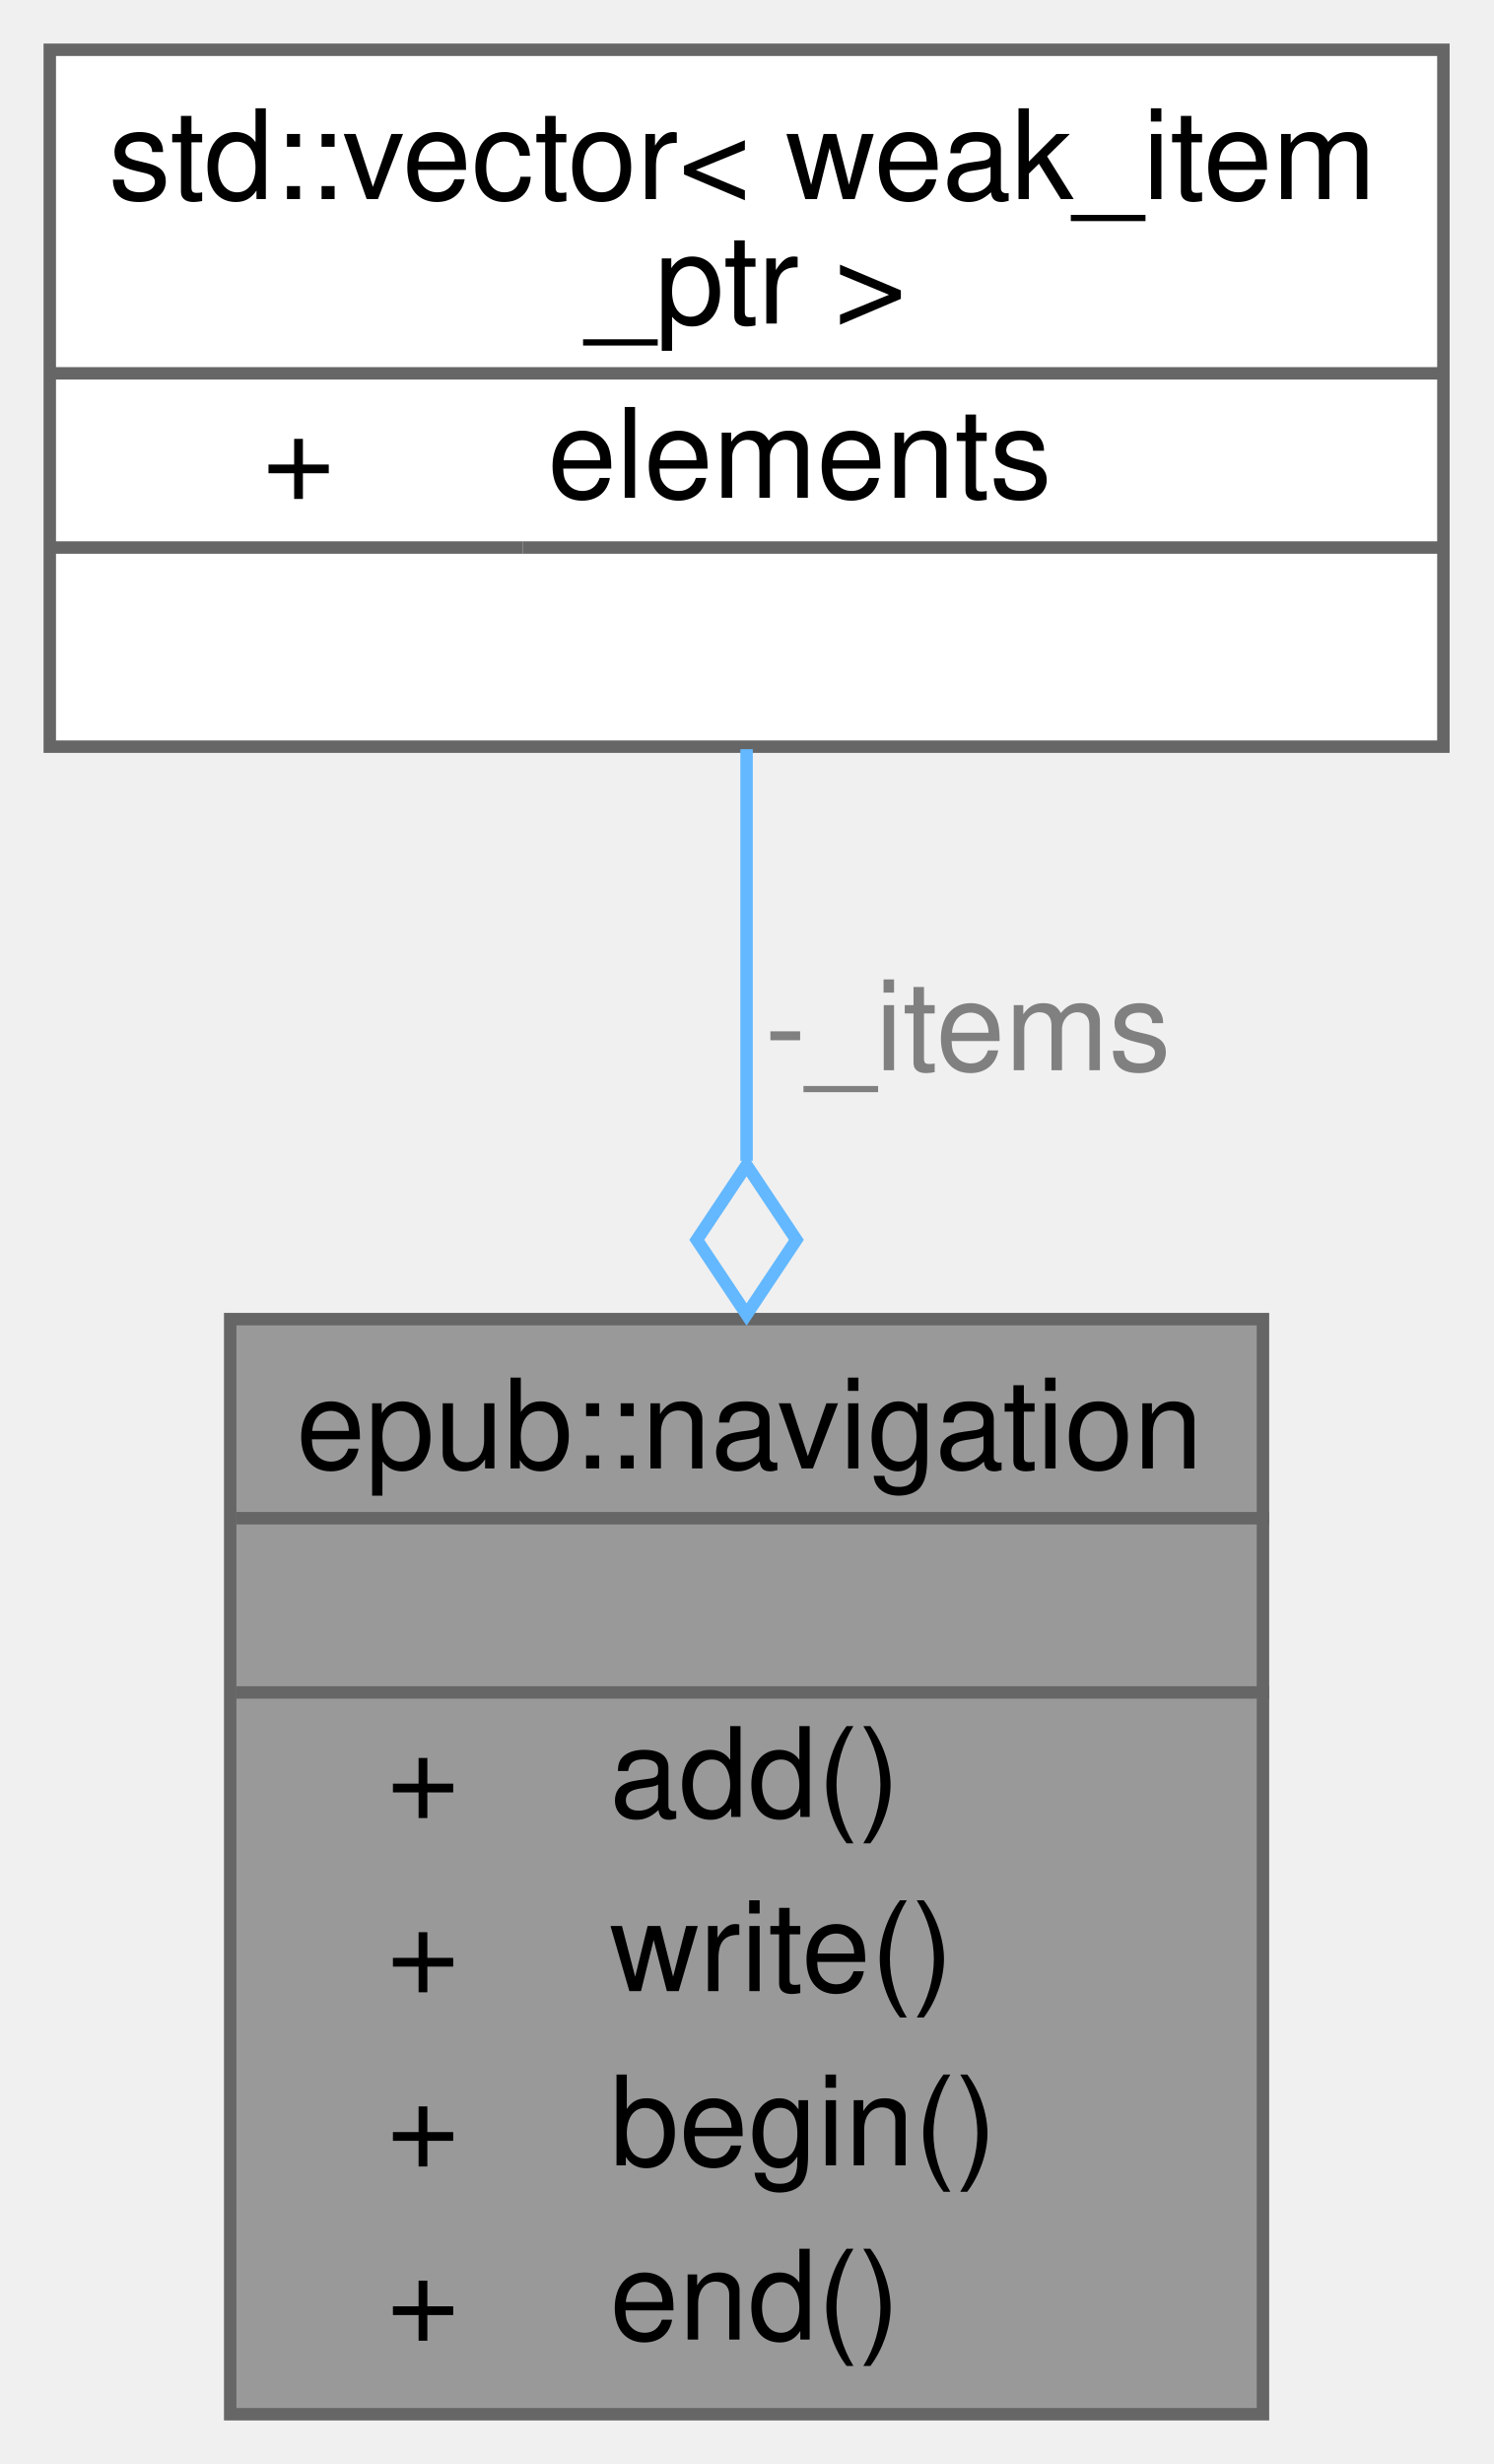
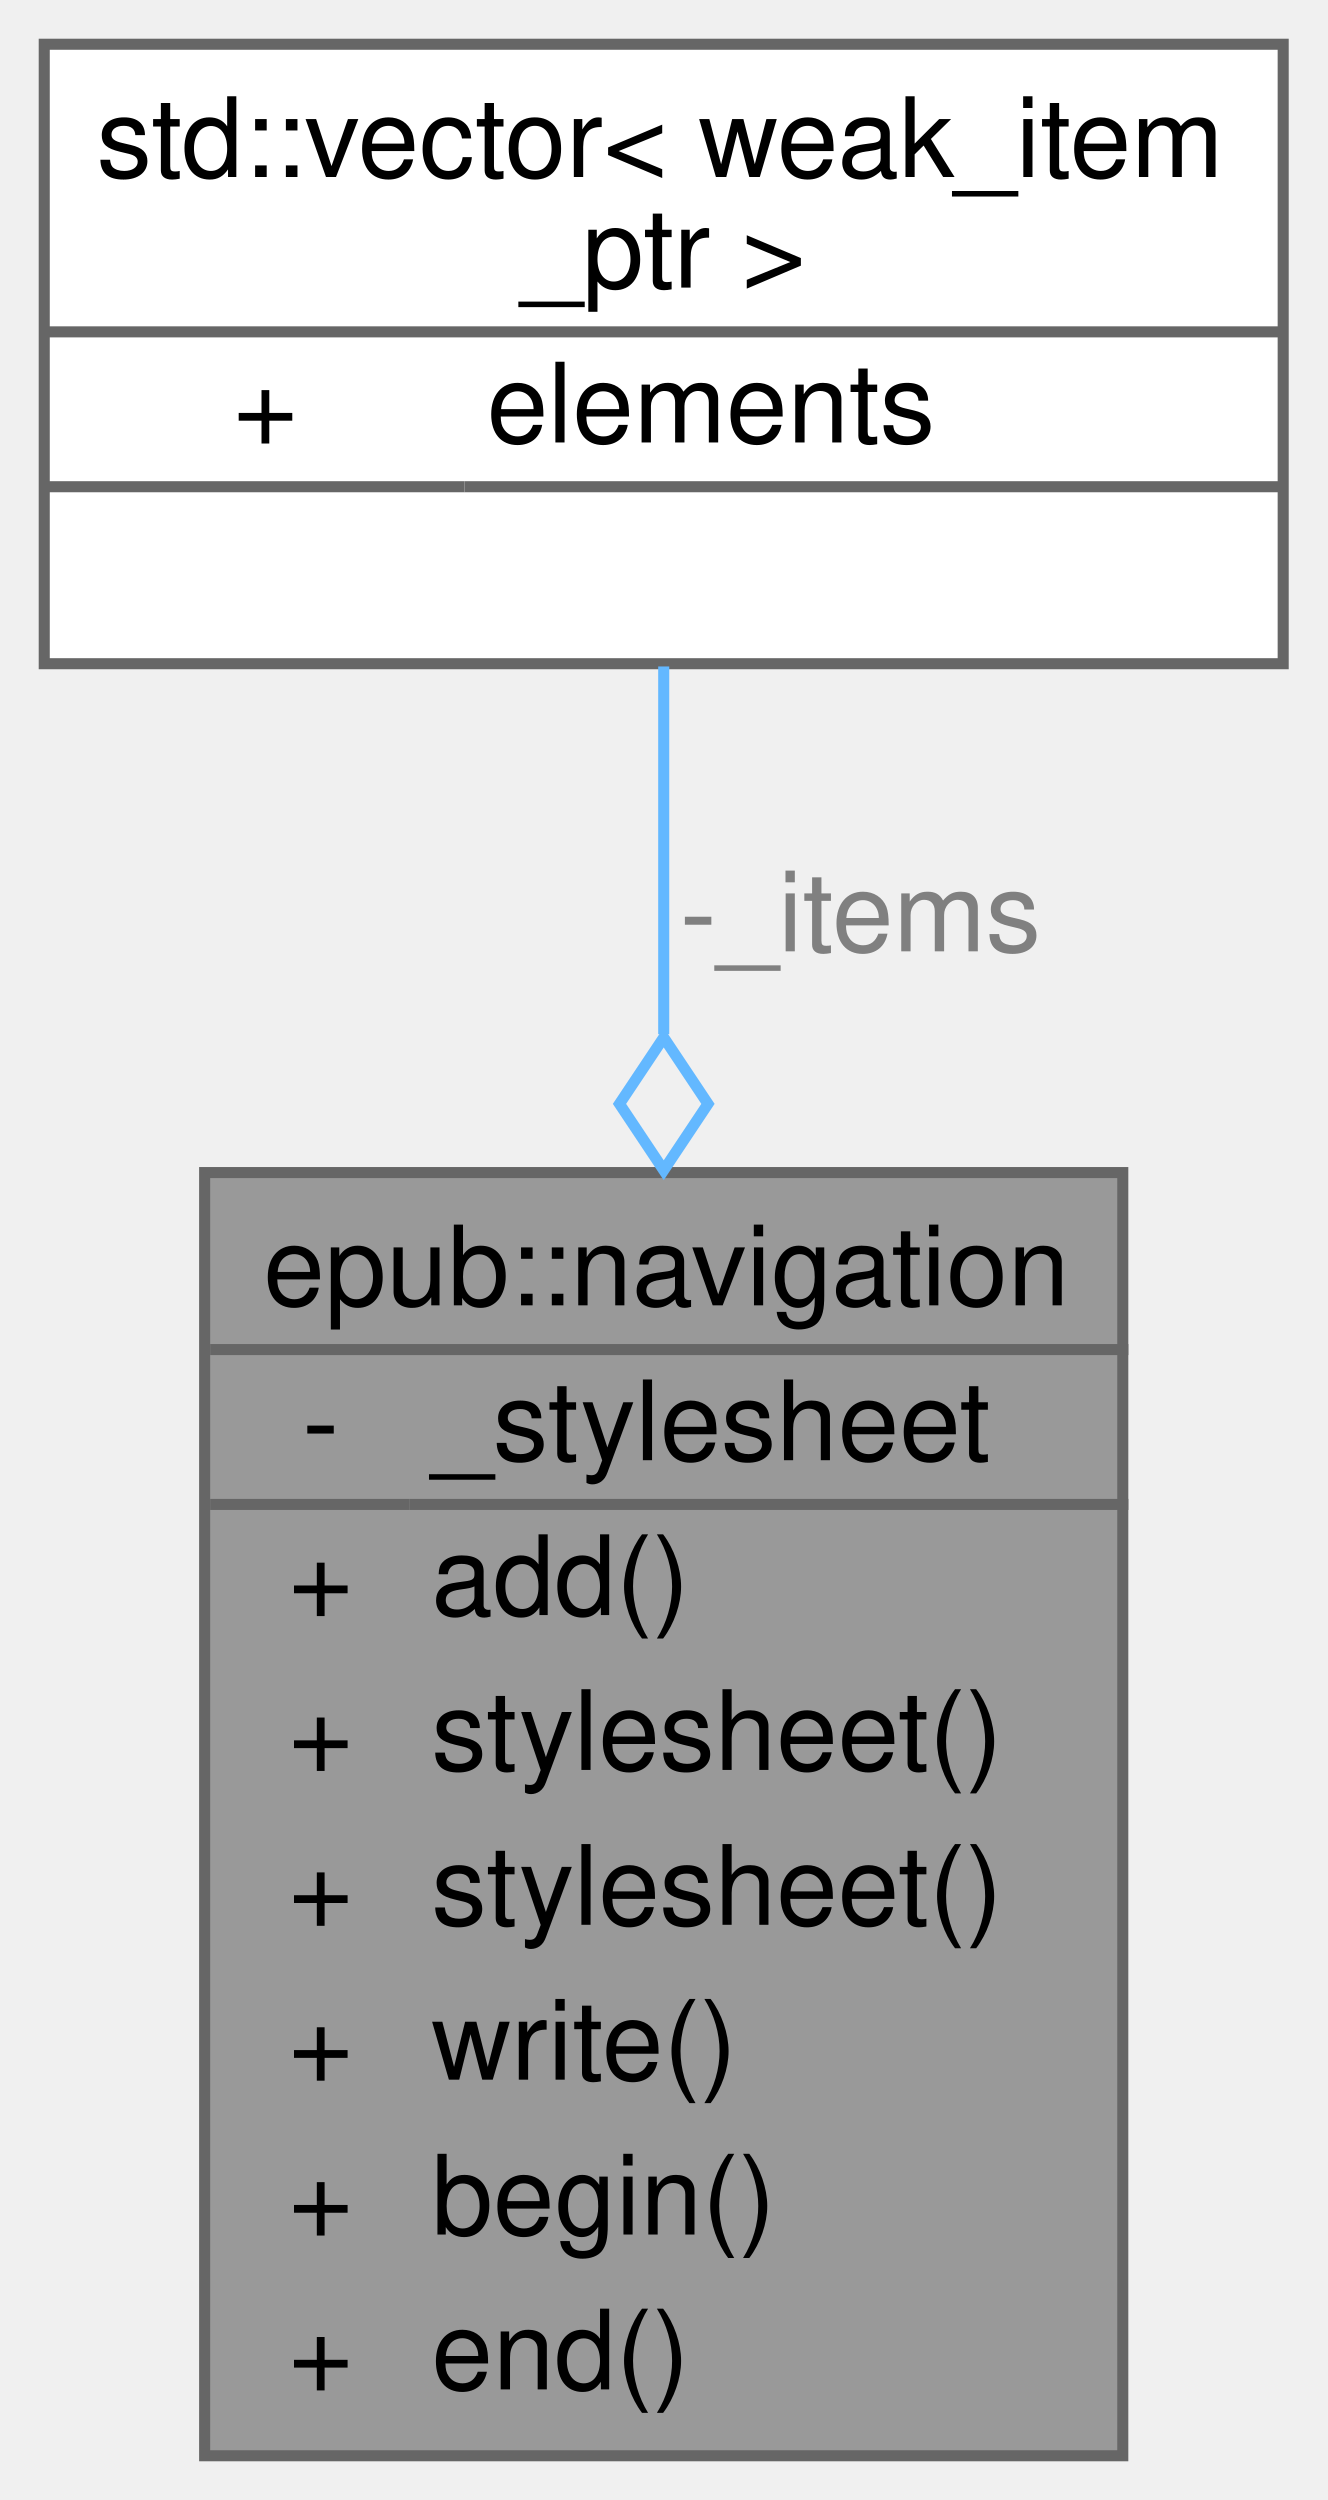
- <svg xmlns="http://www.w3.org/2000/svg" xmlns:xlink="http://www.w3.org/1999/xlink" width="120pt" height="198pt" viewBox="0.00 0.00 120.00 198.00">
-   <g id="graph0" class="graph" transform="scale(1 1) rotate(0) translate(4 194)">
+ <svg xmlns="http://www.w3.org/2000/svg" xmlns:xlink="http://www.w3.org/1999/xlink" width="120pt" height="226pt" viewBox="0.00 0.00 120.00 226.00">
+   <g id="graph0" class="graph" transform="scale(1 1) rotate(0) translate(4 222)">
    <g id="Node000001" class="node">
      <g id="a_Node000001">
        <a xlink:title=" ">
-           <polygon fill="#999999" stroke="transparent" points="97.5,-88 14.5,-88 14.5,0 97.5,0 97.5,-88" />
-           <text text-anchor="start" x="19.8" y="-76" font-family="Helvetica,sans-Serif" font-size="10.00">epub::navigation</text>
-           <text text-anchor="start" x="55.11" y="-62" font-family="Helvetica,sans-Serif" font-size="10.00"> </text>
-           <text text-anchor="start" x="27.08" y="-48" font-family="Helvetica,sans-Serif" font-size="10.00">+</text>
-           <text text-anchor="start" x="45" y="-48" font-family="Helvetica,sans-Serif" font-size="10.00">add()</text>
-           <text text-anchor="start" x="27.08" y="-34" font-family="Helvetica,sans-Serif" font-size="10.00">+</text>
-           <text text-anchor="start" x="45" y="-34" font-family="Helvetica,sans-Serif" font-size="10.00">write()</text>
-           <text text-anchor="start" x="27.08" y="-20" font-family="Helvetica,sans-Serif" font-size="10.00">+</text>
-           <text text-anchor="start" x="45" y="-20" font-family="Helvetica,sans-Serif" font-size="10.00">begin()</text>
-           <text text-anchor="start" x="27.08" y="-6" font-family="Helvetica,sans-Serif" font-size="10.00">+</text>
-           <text text-anchor="start" x="45" y="-6" font-family="Helvetica,sans-Serif" font-size="10.00">end()</text>
-           <polygon fill="#666666" stroke="#666666" points="15,-72 15,-72 98,-72 98,-72 15,-72" />
-           <polygon fill="#666666" stroke="#666666" points="15,-58 15,-58 98,-58 98,-58 15,-58" />
-           <polygon fill="none" stroke="#666666" points="14.5,0 14.5,-88 97.5,-88 97.5,0 14.5,0" />
+           <polygon fill="#999999" stroke="transparent" points="97.5,-116 14.5,-116 14.5,0 97.5,0 97.5,-116" />
+           <text text-anchor="start" x="19.8" y="-104" font-family="Helvetica,sans-Serif" font-size="10.00">epub::navigation</text>
+           <text text-anchor="start" x="23.33" y="-90" font-family="Helvetica,sans-Serif" font-size="10.00">-</text>
+           <text text-anchor="start" x="35" y="-90" font-family="Helvetica,sans-Serif" font-size="10.00">_stylesheet</text>
+           <text text-anchor="start" x="22.08" y="-76" font-family="Helvetica,sans-Serif" font-size="10.00">+</text>
+           <text text-anchor="start" x="35" y="-76" font-family="Helvetica,sans-Serif" font-size="10.00">add()</text>
+           <text text-anchor="start" x="22.08" y="-62" font-family="Helvetica,sans-Serif" font-size="10.00">+</text>
+           <text text-anchor="start" x="35" y="-62" font-family="Helvetica,sans-Serif" font-size="10.00">stylesheet()</text>
+           <text text-anchor="start" x="22.08" y="-48" font-family="Helvetica,sans-Serif" font-size="10.00">+</text>
+           <text text-anchor="start" x="35" y="-48" font-family="Helvetica,sans-Serif" font-size="10.00">stylesheet()</text>
+           <text text-anchor="start" x="22.08" y="-34" font-family="Helvetica,sans-Serif" font-size="10.00">+</text>
+           <text text-anchor="start" x="35" y="-34" font-family="Helvetica,sans-Serif" font-size="10.00">write()</text>
+           <text text-anchor="start" x="22.08" y="-20" font-family="Helvetica,sans-Serif" font-size="10.00">+</text>
+           <text text-anchor="start" x="35" y="-20" font-family="Helvetica,sans-Serif" font-size="10.00">begin()</text>
+           <text text-anchor="start" x="22.08" y="-6" font-family="Helvetica,sans-Serif" font-size="10.00">+</text>
+           <text text-anchor="start" x="35" y="-6" font-family="Helvetica,sans-Serif" font-size="10.00">end()</text>
+           <polygon fill="#666666" stroke="#666666" points="15,-100 15,-100 98,-100 98,-100 15,-100" />
+           <polygon fill="#666666" stroke="#666666" points="15,-86 15,-86 33,-86 33,-86 15,-86" />
+           <polygon fill="#666666" stroke="#666666" points="33,-86 33,-86 98,-86 98,-86 33,-86" />
+           <polygon fill="none" stroke="#666666" points="14.5,0 14.5,-116 97.5,-116 97.5,0 14.5,0" />
        </a>
      </g>
    </g>
    <g id="Node000002" class="node">
      <g id="a_Node000002">
        <a xlink:title=" ">
-           <polygon fill="white" stroke="transparent" points="112,-190 0,-190 0,-134 112,-134 112,-190" />
-           <text text-anchor="start" x="4.73" y="-178" font-family="Helvetica,sans-Serif" font-size="10.00">std::vector&lt; weak_item</text>
-           <text text-anchor="start" x="43.08" y="-168" font-family="Helvetica,sans-Serif" font-size="10.00">_ptr &gt;</text>
-           <text text-anchor="start" x="17.08" y="-154" font-family="Helvetica,sans-Serif" font-size="10.00">+</text>
-           <text text-anchor="start" x="40" y="-154" font-family="Helvetica,sans-Serif" font-size="10.00">elements</text>
-           <text text-anchor="start" x="54.61" y="-140" font-family="Helvetica,sans-Serif" font-size="10.00"> </text>
-           <polygon fill="#666666" stroke="#666666" points="0,-164 0,-164 112,-164 112,-164 0,-164" />
-           <polygon fill="#666666" stroke="#666666" points="0,-150 0,-150 38,-150 38,-150 0,-150" />
-           <polygon fill="#666666" stroke="#666666" points="38,-150 38,-150 112,-150 112,-150 38,-150" />
-           <polygon fill="none" stroke="#666666" points="0,-134 0,-190 112,-190 112,-134 0,-134" />
+           <polygon fill="white" stroke="transparent" points="112,-218 0,-218 0,-162 112,-162 112,-218" />
+           <text text-anchor="start" x="4.73" y="-206" font-family="Helvetica,sans-Serif" font-size="10.00">std::vector&lt; weak_item</text>
+           <text text-anchor="start" x="43.08" y="-196" font-family="Helvetica,sans-Serif" font-size="10.00">_ptr &gt;</text>
+           <text text-anchor="start" x="17.08" y="-182" font-family="Helvetica,sans-Serif" font-size="10.00">+</text>
+           <text text-anchor="start" x="40" y="-182" font-family="Helvetica,sans-Serif" font-size="10.00">elements</text>
+           <text text-anchor="start" x="54.61" y="-168" font-family="Helvetica,sans-Serif" font-size="10.00"> </text>
+           <polygon fill="#666666" stroke="#666666" points="0,-192 0,-192 112,-192 112,-192 0,-192" />
+           <polygon fill="#666666" stroke="#666666" points="0,-178 0,-178 38,-178 38,-178 0,-178" />
+           <polygon fill="#666666" stroke="#666666" points="38,-178 38,-178 112,-178 112,-178 38,-178" />
+           <polygon fill="none" stroke="#666666" points="0,-162 0,-218 112,-218 112,-162 0,-162" />
        </a>
      </g>
    </g>
    <g id="edge1_Node000001_Node000002" class="edge">
      <g id="a_edge1_Node000001_Node000002">
        <a xlink:title=" ">
-           <path fill="none" stroke="#63b8ff" d="M56,-133.8C56,-123.87 56,-112.24 56,-100.72" />
-           <polygon fill="none" stroke="#63b8ff" points="56,-100.37 52,-94.37 56,-88.37 60,-94.37 56,-100.37" />
+           <path fill="none" stroke="#63b8ff" d="M56,-161.75C56,-151.91 56,-140.31 56,-128.51" />
+           <polygon fill="none" stroke="#63b8ff" points="56,-128.21 52,-122.21 56,-116.21 60,-122.21 56,-128.21" />
        </a>
      </g>
-       <text text-anchor="middle" x="73.78" y="-108" font-family="Helvetica,sans-Serif" font-size="10.00" fill="grey"> -_items</text>
+       <text text-anchor="middle" x="73.78" y="-136" font-family="Helvetica,sans-Serif" font-size="10.00" fill="grey"> -_items</text>
    </g>
  </g>
</svg>
